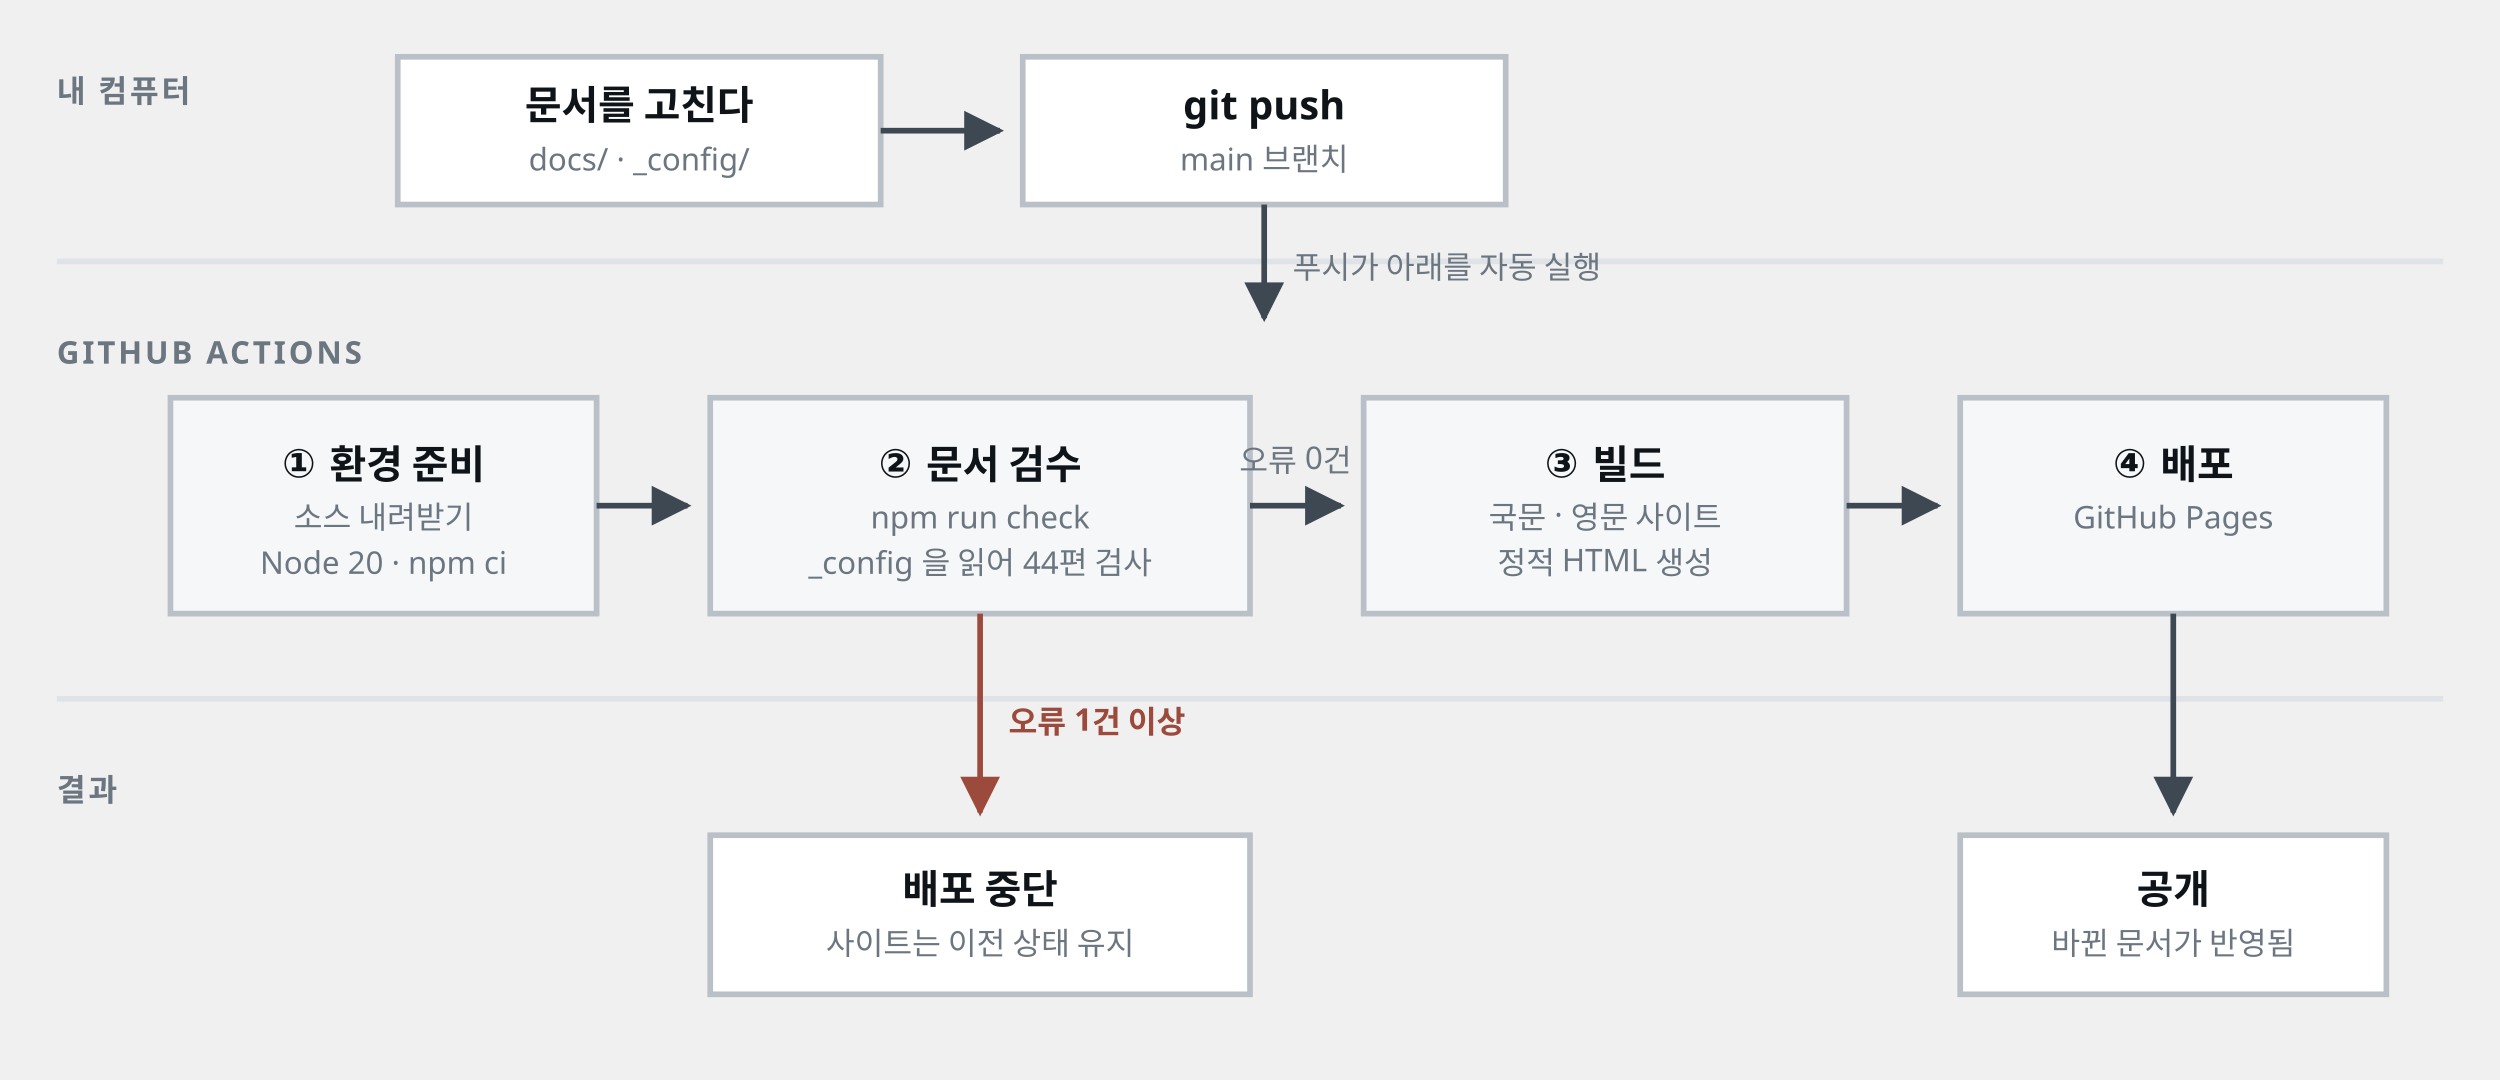
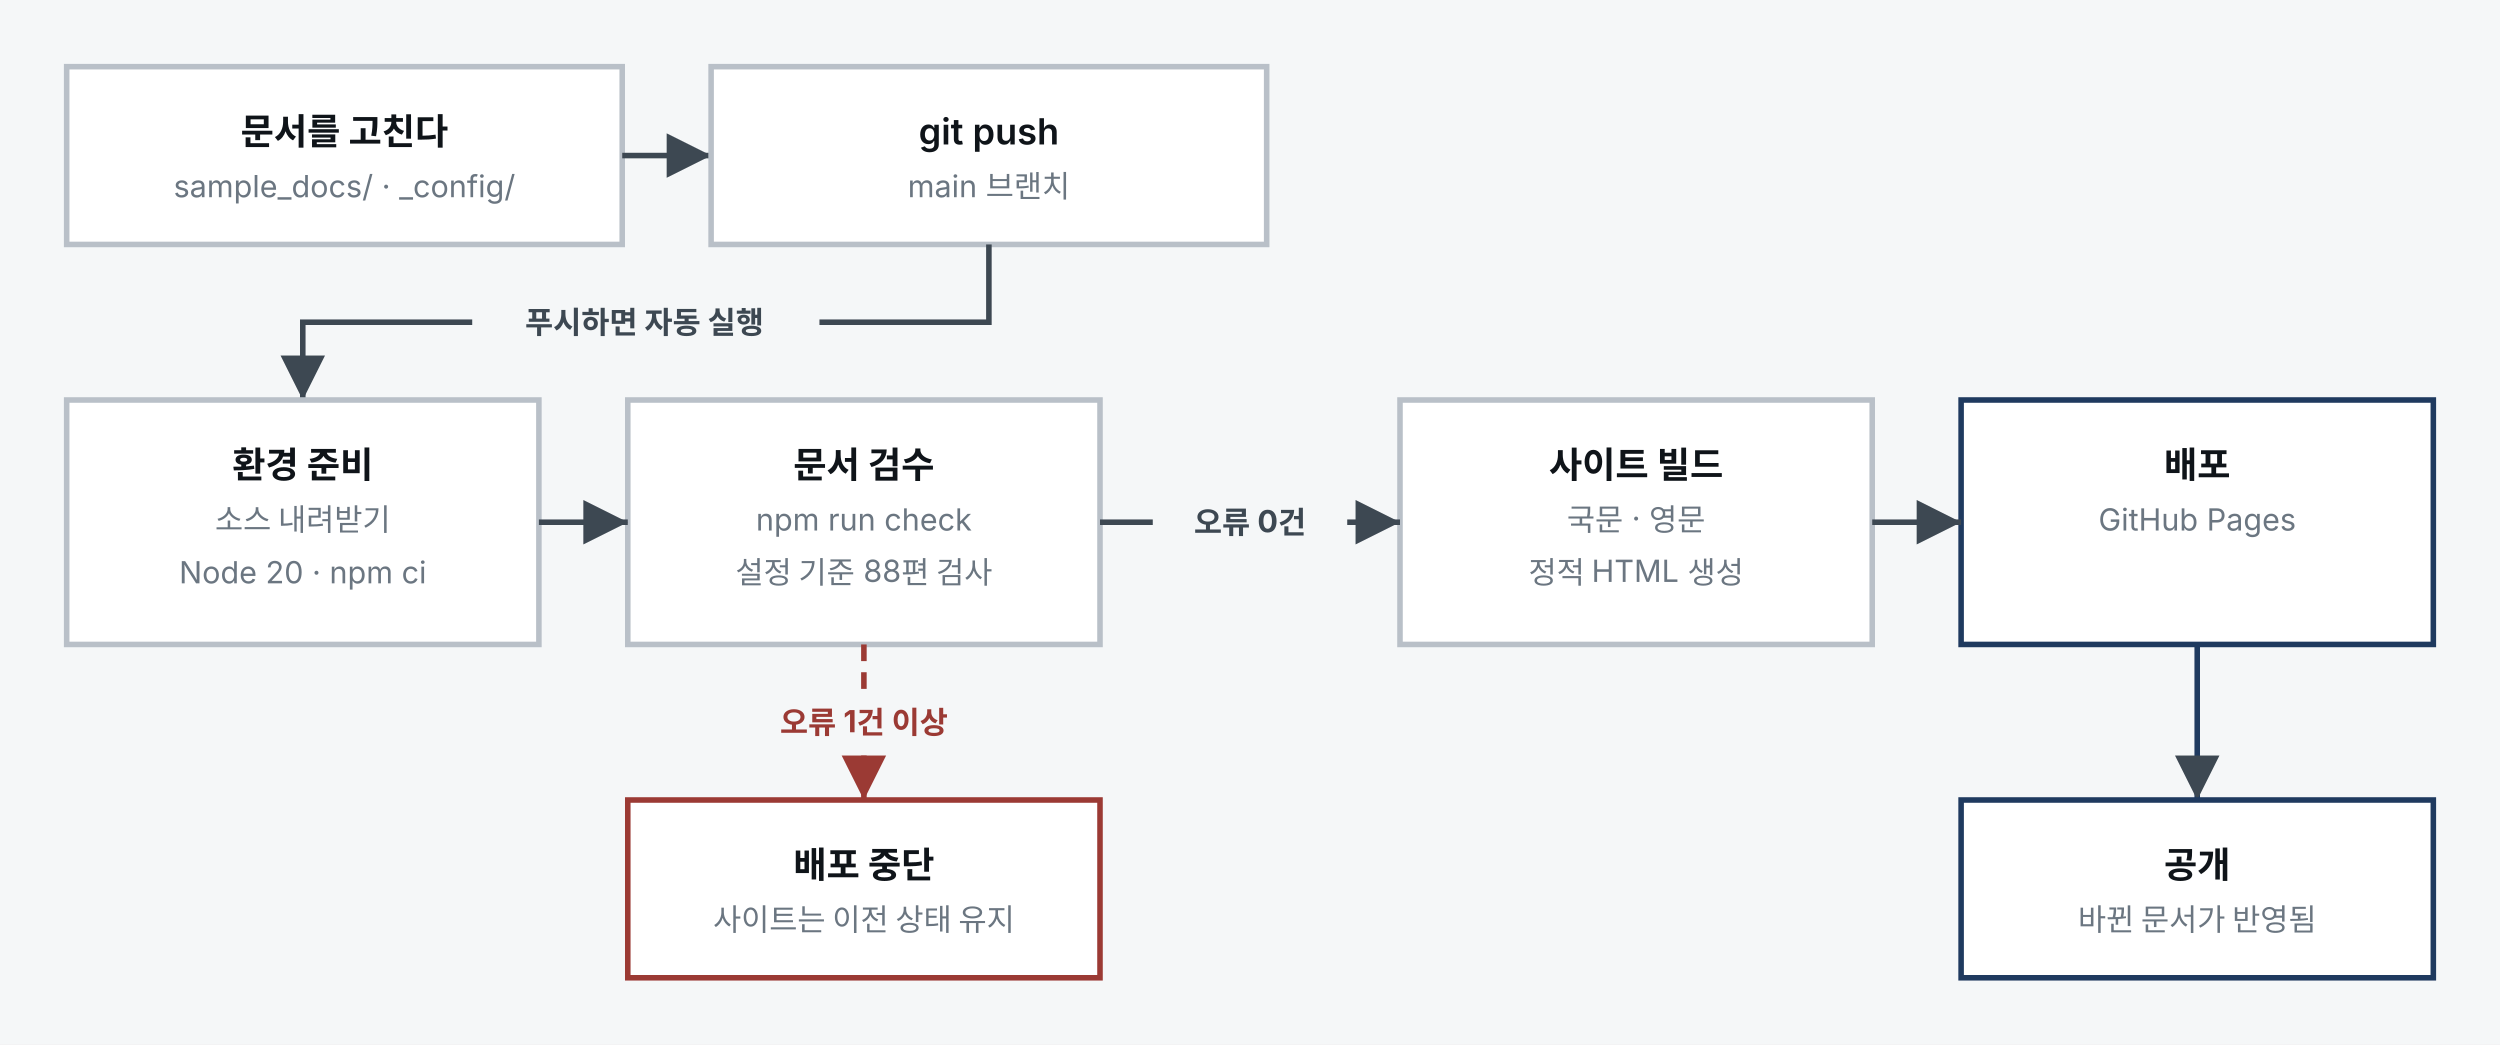
- <svg xmlns="http://www.w3.org/2000/svg" viewBox="0 0 880 380" width="880" height="380" role="img" aria-label="문서를 고쳐 푸시하면 GitHub Actions가 검수 스크립트를 먼저 돌리고, 오류가 없을 때만 빌드해 배포하는 과정">
+ <svg xmlns="http://www.w3.org/2000/svg" viewBox="0 0 900 376" width="900" height="376" role="img" aria-label="문서를 고쳐 푸시하면 GitHub Actions가 검수를 먼저 돌리고, 오류가 없을 때만 빌드해 배포하는 과정">
+   <style>
+     .t { font-family: 'Pretendard', -apple-system, BlinkMacSystemFont, 'Segoe UI', sans-serif; }
+     .zone  { font-size: 14px; font-weight: 700; fill: #0f1419; letter-spacing: 0.04em; }
+     .title { font-size: 13px; font-weight: 600; fill: #0f1419; }
+     .sub   { font-size: 11px; font-weight: 400; fill: #6b7681; }
+     .note  { font-size: 11px; font-weight: 700; fill: #3d4852; }
+     .warn  { font-size: 11px; font-weight: 700; fill: #9b3a34; }
+     .boxw  { font-size: 13px; font-weight: 600; fill: #ffffff; }
+     .idx   { font-size: 11px; font-weight: 700; fill: #ffffff; }
+     .lgnd  { font-size: 11px; font-weight: 400; fill: #6b7681; }
+     .reader{ font-size: 11px; font-weight: 700; fill: #1f3a5f; }
+   </style>
  <defs>
-     <marker id="pArrow" viewBox="0 0 10 10" refX="9" refY="5" markerWidth="7" markerHeight="7" orient="auto-start-reverse">
-       <path d="M0 0 L10 5 L0 10 z" fill="#3d4852" />
+     <marker id="arrow" markerWidth="8" markerHeight="8" refX="8" refY="4" orient="auto">
+       <path d="M0 0L8 4L0 8z" fill="#3d4852" />
    </marker>
-     <marker id="pArrowStop" viewBox="0 0 10 10" refX="9" refY="5" markerWidth="7" markerHeight="7" orient="auto-start-reverse">
-       <path d="M0 0 L10 5 L0 10 z" fill="#9c4a3c" />
+     <marker id="arrow-danger" markerWidth="8" markerHeight="8" refX="8" refY="4" orient="auto">
+       <path d="M0 0L8 4L0 8z" fill="#9b3a34" />
    </marker>
  </defs>
-   <style>
-     .box   { fill: #ffffff; stroke: #b9c0c8; stroke-width: 2; }
-     .boxcf { fill: #f5f7f8; stroke: #b9c0c8; stroke-width: 2; }
-     .lane  { fill: none; stroke: #dfe3e8; stroke-width: 2; }
-     .t     { font-family: Pretendard, 'Apple SD Gothic Neo', 'Noto Sans KR', sans-serif; fill: #0f1419; }
-     .ttl   { font-size: 14px; font-weight: 650; }
-     .sub   { font-size: 11px; fill: #6b7681; }
-     .lane-label { font-size: 11px; font-weight: 650; fill: #6b7681; letter-spacing: 1px; }
-     .line  { fill: none; stroke: #3d4852; stroke-width: 2; marker-end: url(#pArrow); }
-     .fail  { fill: none; stroke: #9c4a3c; stroke-width: 2; marker-end: url(#pArrowStop); }
-     .failt { font-size: 11px; fill: #9c4a3c; font-weight: 600; }
-   </style>
-   <path class="lane" d="M20 92 H860" />
-   <path class="lane" d="M20 246 H860" />
-   <text class="t lane-label" x="20" y="36">내 컴퓨터</text>
-   <text class="t lane-label" x="20" y="128">GITHUB ACTIONS</text>
-   <text class="t lane-label" x="20" y="282">결과</text>
-   <rect class="box" x="140" y="20" width="170" height="52" />
-   <text class="t ttl" x="225" y="42" text-anchor="middle">문서를 고친다</text>
-   <text class="t sub" x="225" y="60" text-anchor="middle">docs/ · _config/</text>
-   <rect class="box" x="360" y="20" width="170" height="52" />
-   <text class="t ttl" x="445" y="42" text-anchor="middle">git push</text>
-   <text class="t sub" x="445" y="60" text-anchor="middle">main 브랜치</text>
-   <path class="line" d="M310 46 H352" />
-   <path class="line" d="M445 72 V112" />
-   <text class="t sub" x="455" y="98">푸시가 아래를 자동 실행</text>
-   <rect class="boxcf" x="60" y="140" width="150" height="76" />
-   <text class="t ttl" x="135" y="168" text-anchor="middle">① 환경 준비</text>
-   <text class="t sub" x="135" y="186" text-anchor="middle">소스 내려받기</text>
-   <text class="t sub" x="135" y="202" text-anchor="middle">Node 20 · npm ci</text>
-   <rect class="boxcf" x="250" y="140" width="190" height="76" />
-   <text class="t ttl" x="345" y="168" text-anchor="middle">② 문서 검수</text>
-   <text class="t sub" x="345" y="186" text-anchor="middle">npm run check</text>
-   <text class="t sub" x="345" y="202" text-anchor="middle">_config 을 읽어 44편 검사</text>
-   <rect class="boxcf" x="480" y="140" width="170" height="76" />
-   <text class="t ttl" x="565" y="168" text-anchor="middle">③ 빌드</text>
-   <text class="t sub" x="565" y="186" text-anchor="middle">국문 · 영문 사이트</text>
-   <text class="t sub" x="565" y="202" text-anchor="middle">정적 HTML 생성</text>
-   <rect class="boxcf" x="690" y="140" width="150" height="76" />
-   <text class="t ttl" x="765" y="168" text-anchor="middle">④ 배포</text>
-   <text class="t sub" x="765" y="186" text-anchor="middle">GitHub Pages</text>
-   <path class="line" d="M210 178 H242" />
-   <path class="line" d="M440 178 H472" />
-   <path class="line" d="M650 178 H682" />
-   <text class="t sub" x="456" y="166" text-anchor="middle">오류 0건</text>
-   <rect class="box" x="250" y="294" width="190" height="56" />
-   <text class="t ttl" x="345" y="318" text-anchor="middle">배포 중단</text>
-   <text class="t sub" x="345" y="336" text-anchor="middle">사이트는 이전 상태 유지</text>
-   <rect class="box" x="690" y="294" width="150" height="56" />
-   <text class="t ttl" x="765" y="318" text-anchor="middle">공개</text>
-   <text class="t sub" x="765" y="336" text-anchor="middle">바뀐 문서가 반영됨</text>
-   <path class="fail" d="M345 216 V286" />
-   <text class="t failt" x="355" y="258">오류 1건 이상</text>
-   <path class="line" d="M765 216 V286" />
+   <rect width="900" height="376" fill="#f5f7f8" />
+   <rect x="24" y="24" width="200" height="64" fill="#ffffff" stroke="#b9c0c8" stroke-width="2" />
+   <text class="t title" x="124" y="52" text-anchor="middle">문서를 고친다</text>
+   <text class="t sub" x="124" y="71" text-anchor="middle">sample_docs/ · _config/</text>
+   <path d="M224 56H256" stroke="#3d4852" stroke-width="2" marker-end="url(#arrow)" fill="none" />
+   <rect x="256" y="24" width="200" height="64" fill="#ffffff" stroke="#b9c0c8" stroke-width="2" />
+   <text class="t title" x="356" y="52" text-anchor="middle">git push</text>
+   <text class="t sub" x="356" y="71" text-anchor="middle">main 브랜치</text>
+   <path d="M356 88V116H109V144" fill="none" stroke="#3d4852" stroke-width="2" marker-end="url(#arrow)" />
+   <rect x="170" y="107" width="125" height="18" fill="#f5f7f8" />
+   <text class="t note" x="232" y="120" text-anchor="middle">푸시하면 자동 실행</text>
+   <rect x="24" y="144" width="170" height="88" fill="#ffffff" stroke="#b9c0c8" stroke-width="2" />
+   <text class="t title" x="109" y="172" text-anchor="middle">환경 준비</text>
+   <text class="t sub" x="109" y="191" text-anchor="middle">소스 내려받기</text>
+   <text class="t sub" x="109" y="210" text-anchor="middle">Node 20 · npm ci</text>
+   <rect x="226" y="144" width="170" height="88" fill="#ffffff" stroke="#b9c0c8" stroke-width="2" />
+   <text class="t title" x="311" y="172" text-anchor="middle">문서 검수</text>
+   <text class="t sub" x="311" y="191" text-anchor="middle">npm run check</text>
+   <text class="t sub" x="311" y="210" text-anchor="middle">설정 기준 88편 검사</text>
+   <rect x="504" y="144" width="170" height="88" fill="#ffffff" stroke="#b9c0c8" stroke-width="2" />
+   <text class="t title" x="589" y="172" text-anchor="middle">사이트 빌드</text>
+   <text class="t sub" x="589" y="191" text-anchor="middle">국문 · 영문</text>
+   <text class="t sub" x="589" y="210" text-anchor="middle">정적 HTML 생성</text>
+   <rect x="706" y="144" width="170" height="88" fill="#ffffff" stroke="#1f3a5f" stroke-width="2" />
+   <text class="t title" x="791" y="172" text-anchor="middle">배포</text>
+   <text class="t sub" x="791" y="191" text-anchor="middle">GitHub Pages</text>
+   <text class="t sub" x="791" y="210" text-anchor="middle" />
+   <path d="M194 188H226" stroke="#3d4852" stroke-width="2" marker-end="url(#arrow)" fill="none" />
+   <path d="M396 188H504" stroke="#3d4852" stroke-width="2" marker-end="url(#arrow)" fill="none" />
+   <rect x="415" y="179" width="70" height="18" fill="#f5f7f8" />
+   <text class="t note" x="450" y="192" text-anchor="middle">오류 0건</text>
+   <path d="M674 188H706" stroke="#3d4852" stroke-width="2" marker-end="url(#arrow)" fill="none" />
+   <path d="M311 232V288" stroke="#9b3a34" stroke-width="2" marker-end="url(#arrow-danger)" fill="none" stroke-dasharray="6 4" />
+   <rect x="262" y="251" width="98" height="18" fill="#f5f7f8" />
+   <text class="t warn" x="311" y="264" text-anchor="middle">오류 1건 이상</text>
+   <rect x="226" y="288" width="170" height="64" fill="#ffffff" stroke="#9b3a34" stroke-width="2" />
+   <text class="t title" x="311" y="316" text-anchor="middle">배포 중단</text>
+   <text class="t sub" x="311" y="335" text-anchor="middle">사이트는 이전 상태 유지</text>
+   <path d="M791 232V288" stroke="#1f3a5f" stroke-width="2" marker-end="url(#arrow)" fill="none" />
+   <rect x="706" y="288" width="170" height="64" fill="#ffffff" stroke="#1f3a5f" stroke-width="2" />
+   <text class="t title" x="791" y="316" text-anchor="middle">공개</text>
+   <text class="t sub" x="791" y="335" text-anchor="middle">바뀐 문서가 반영됨</text>
</svg>
